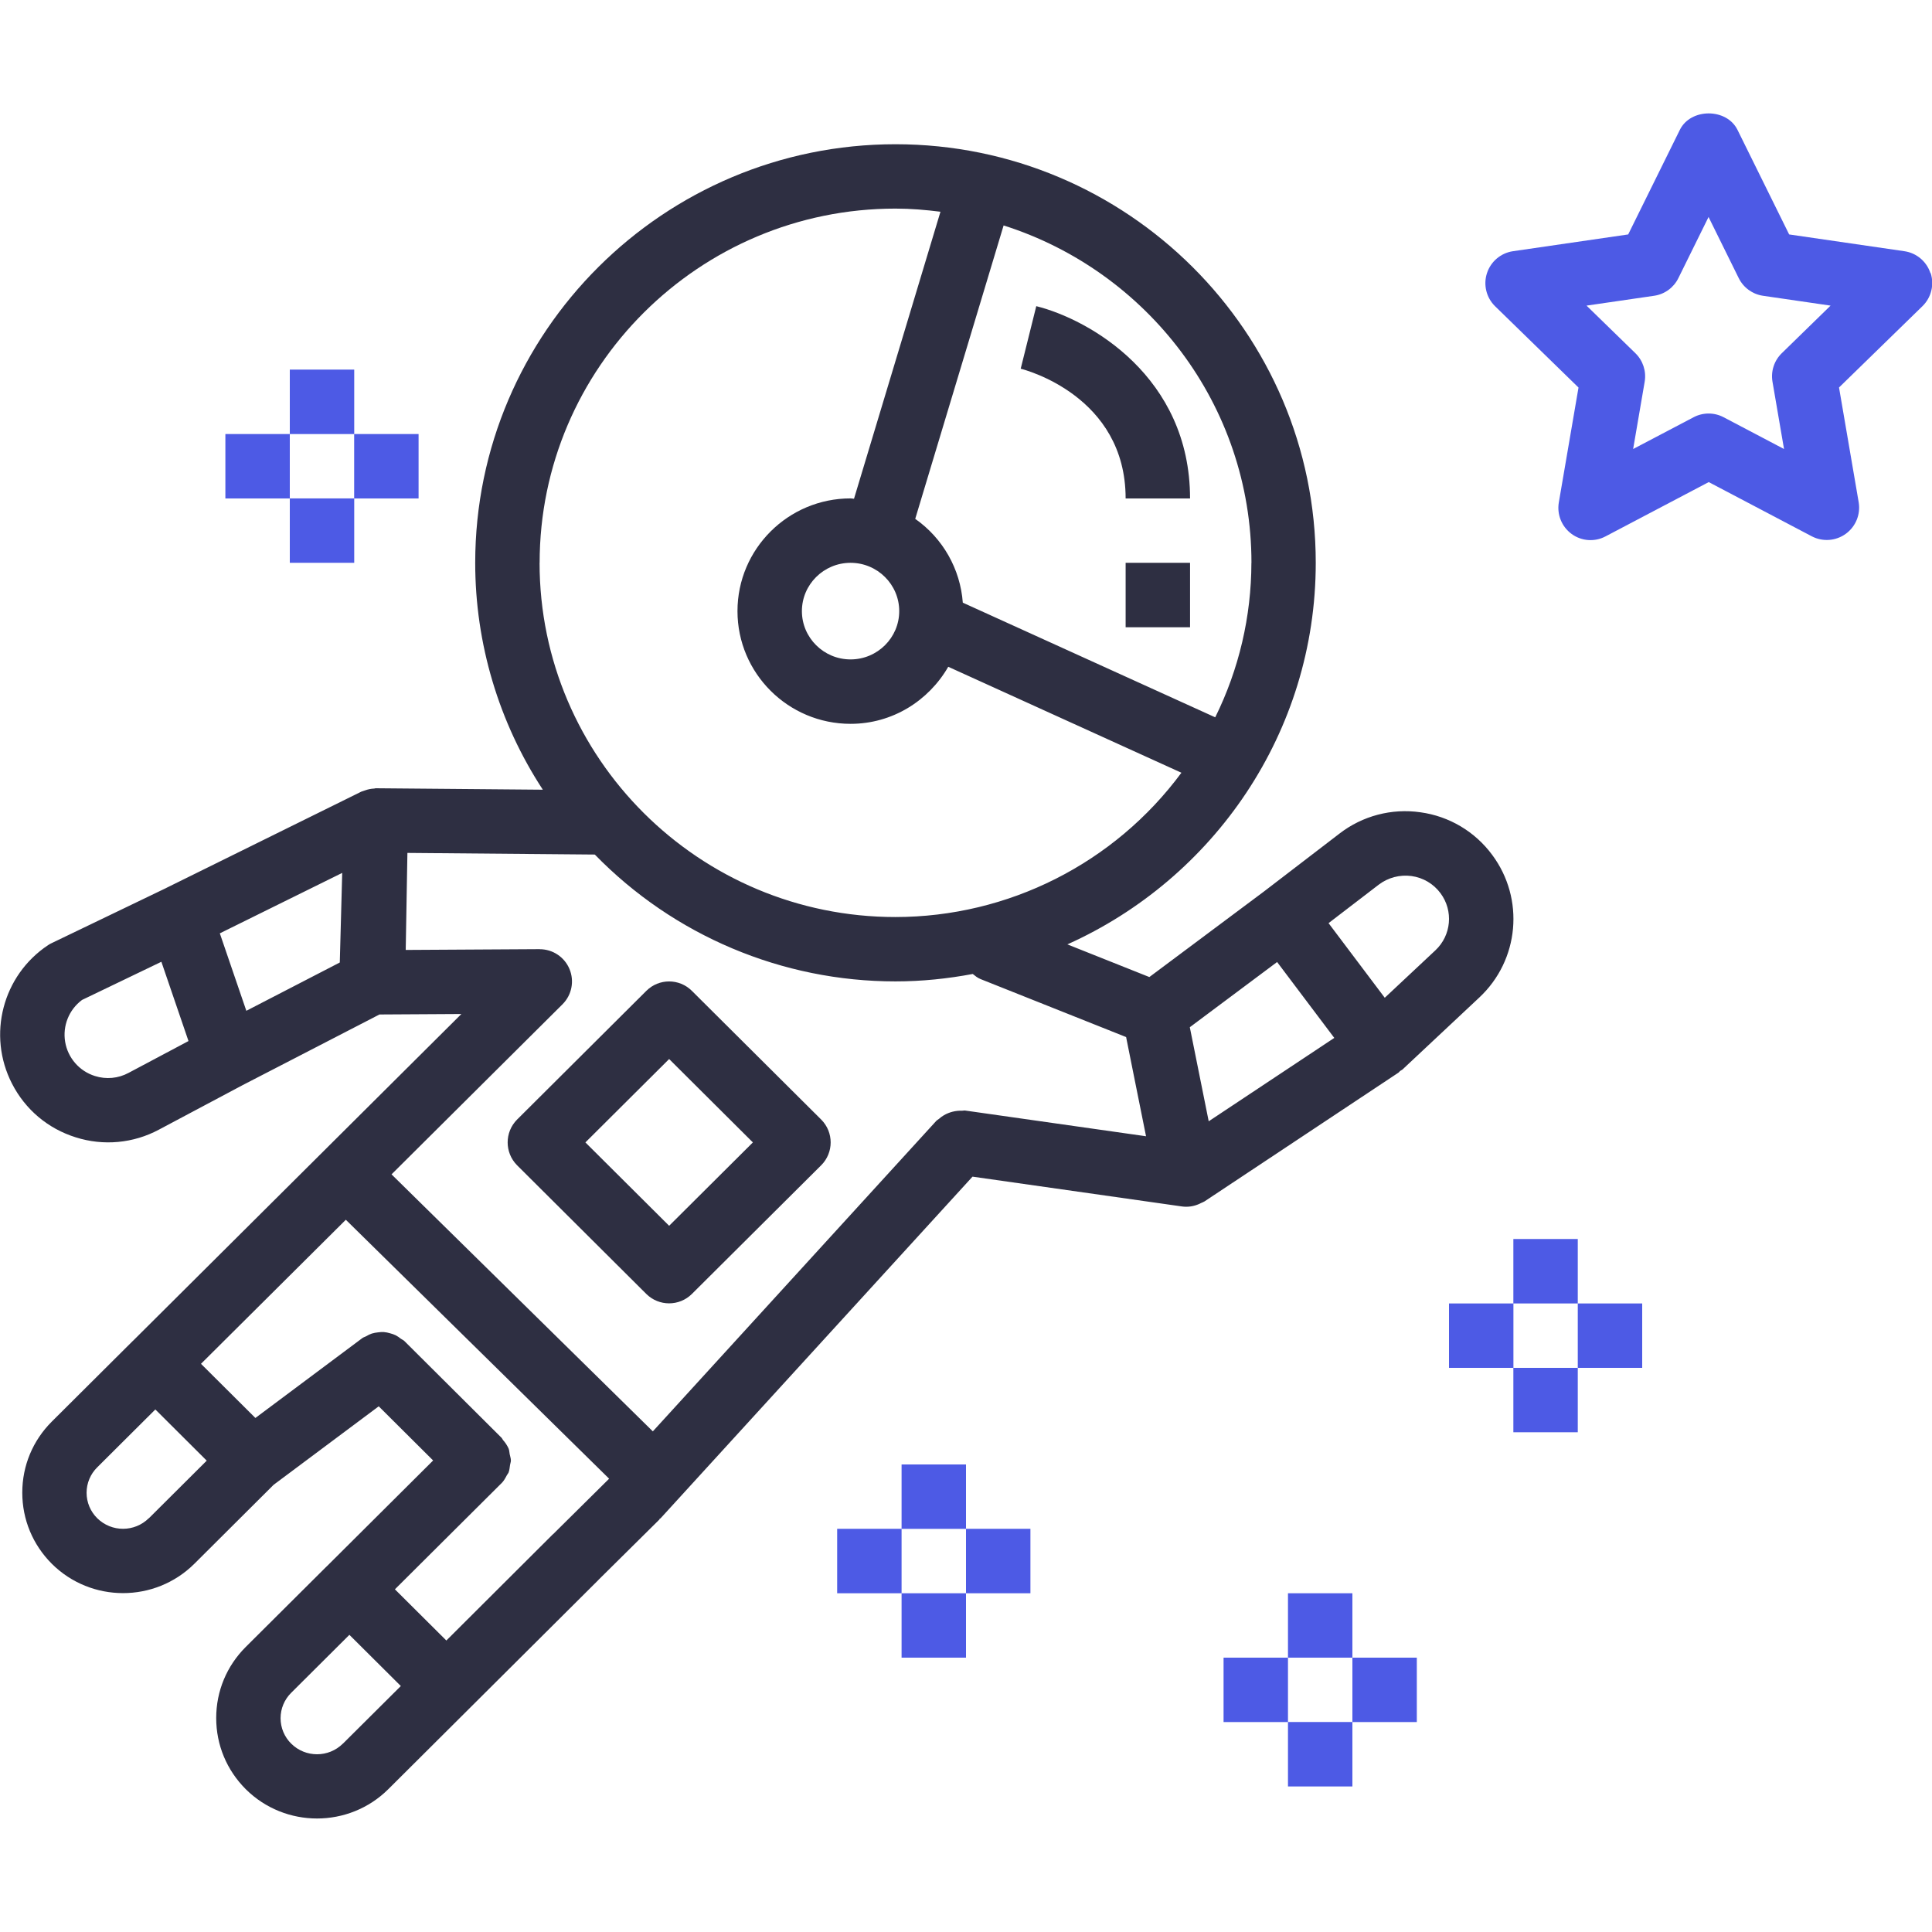
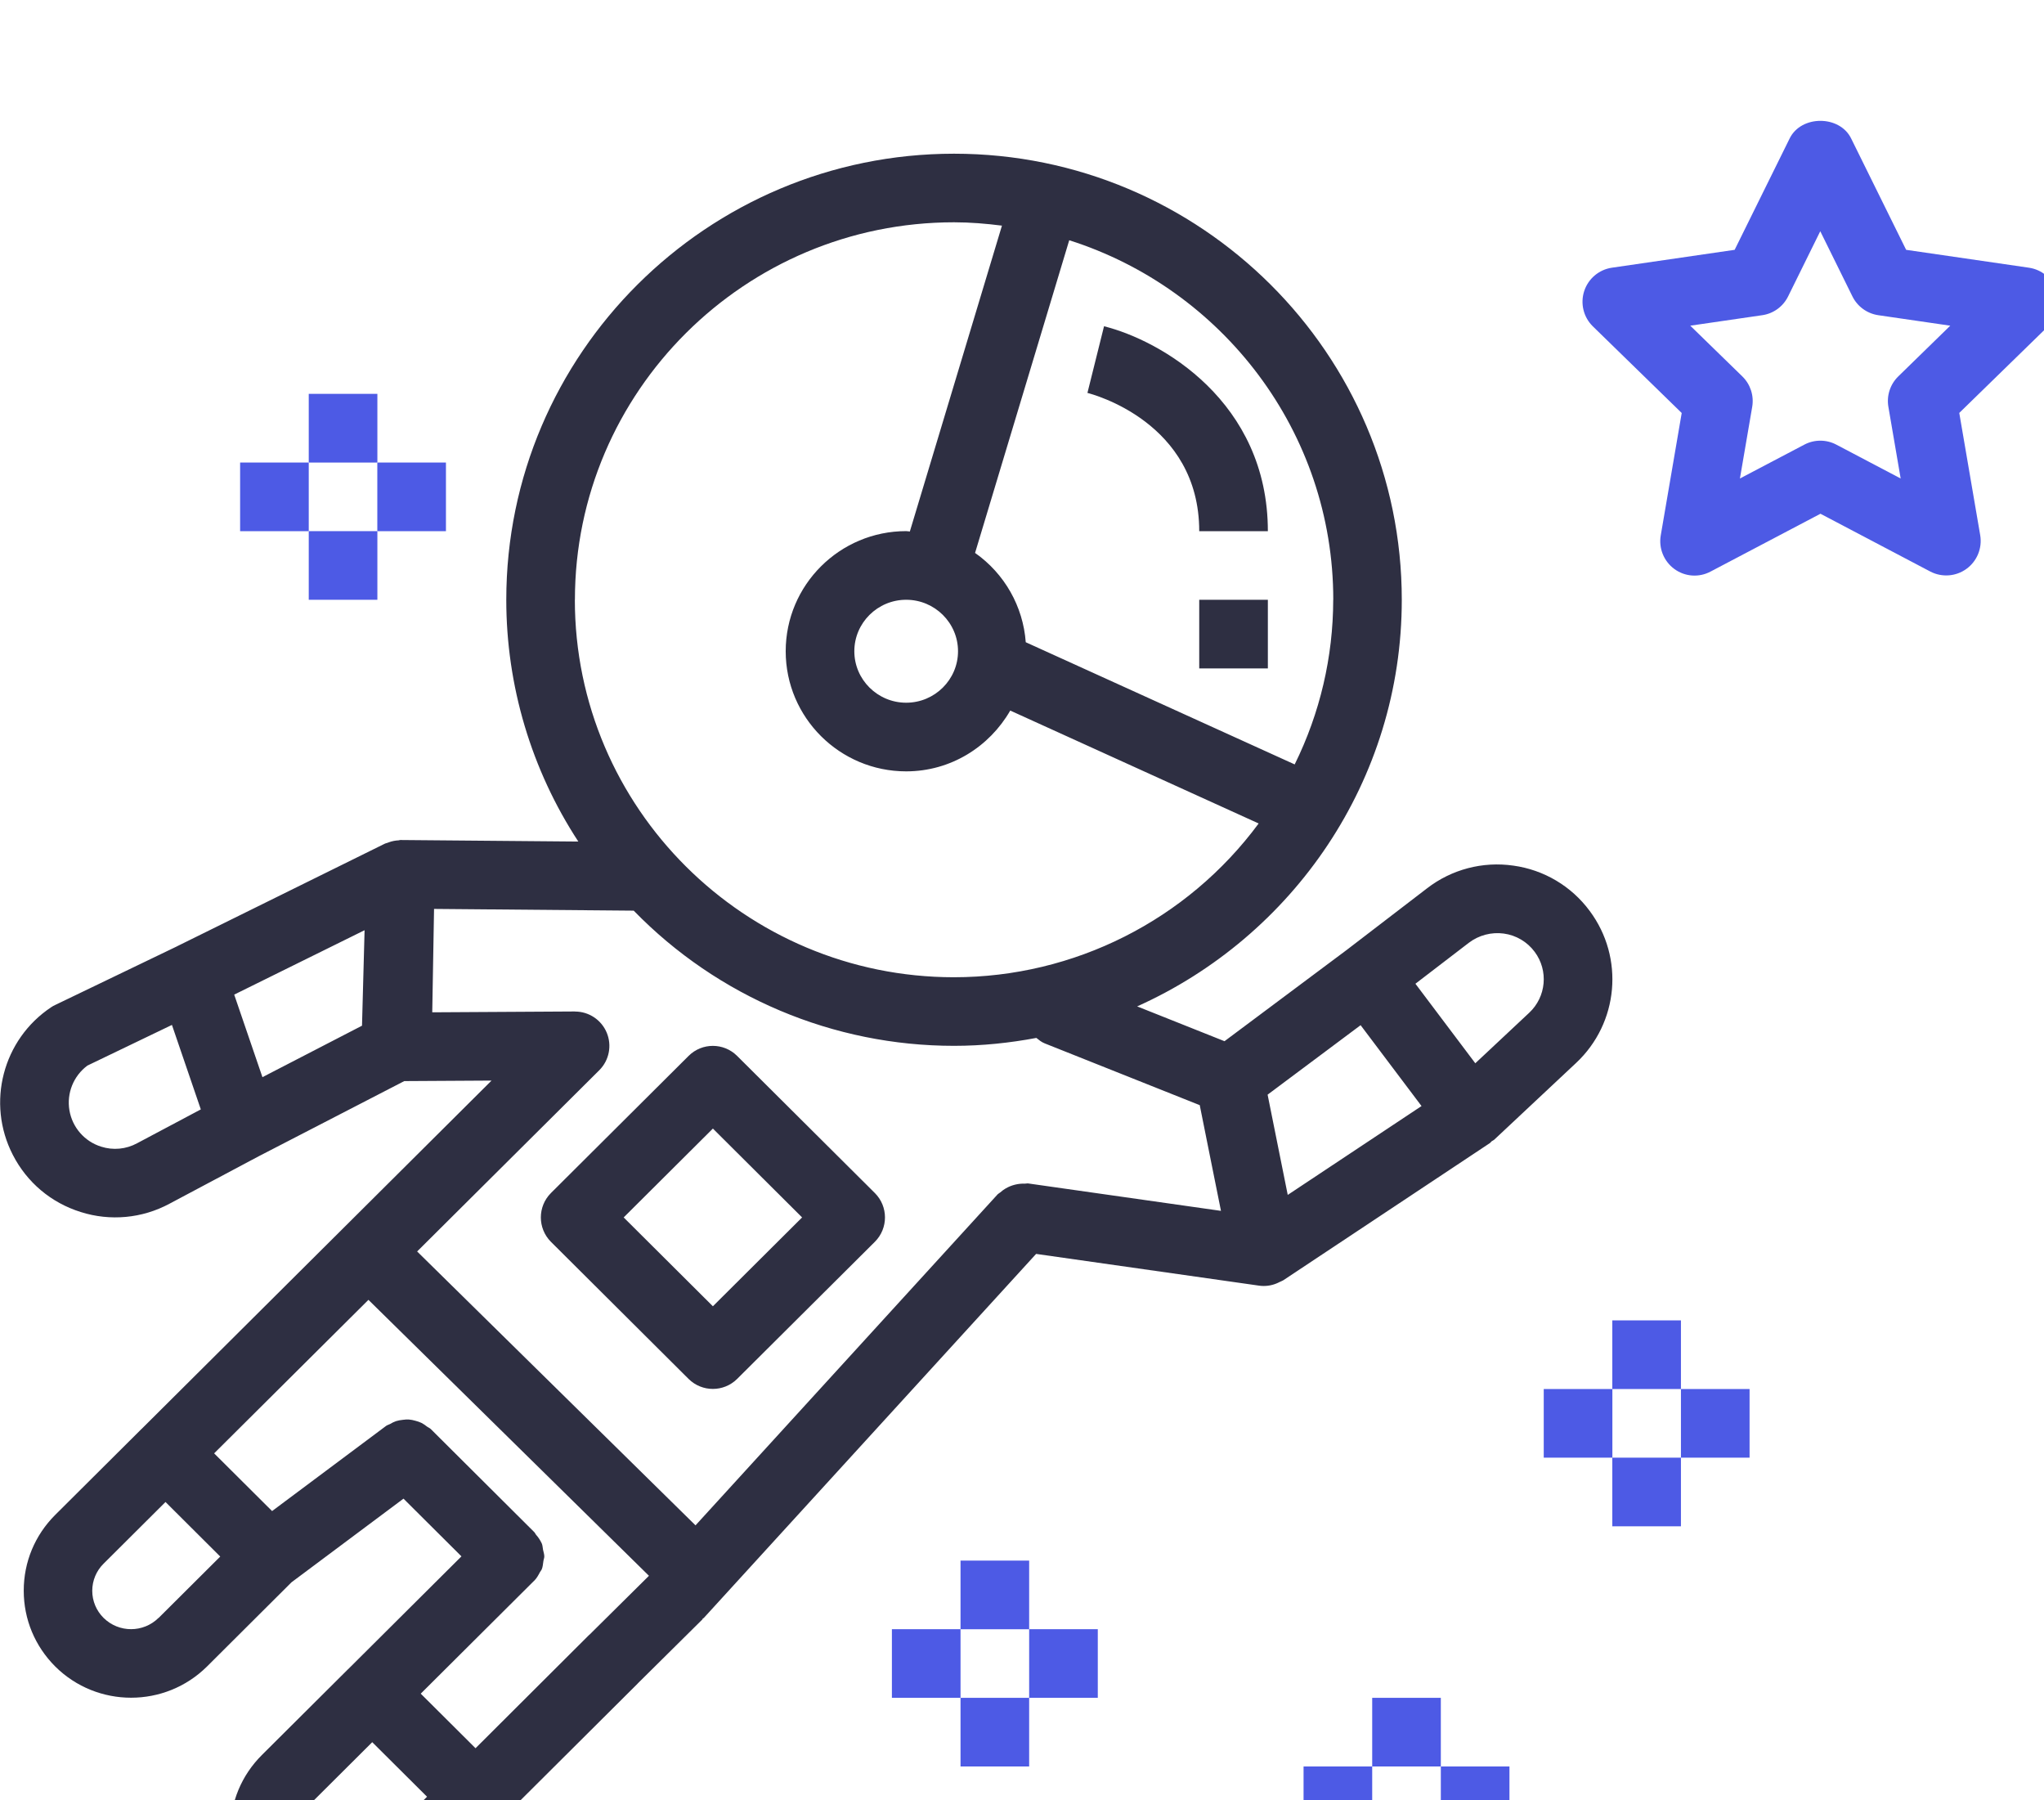
- <svg xmlns="http://www.w3.org/2000/svg" width="32" height="32">
+ <svg xmlns="http://www.w3.org/2000/svg">
  <path fill="#4d5ae5" d="M31.974 4.524a.534.534 0 0 0-.43-.363l-1.91-.278-.855-1.731c-.179-.365-.777-.365-.956 0l-.855 1.731-1.91.278a.535.535 0 0 0-.296.91l1.383 1.348-.326 1.903c-.034.2.048.402.212.522a.53.53 0 0 0 .562.04l1.709-.899 1.709.899a.536.536 0 0 0 .775-.563l-.326-1.903 1.383-1.348a.536.536 0 0 0 .135-.547zm-2.463 1.327a.534.534 0 0 0-.153.472l.191 1.114-1-.526a.533.533 0 0 0-.498 0l-1.001.526.191-1.114a.534.534 0 0 0-.153-.472l-.81-.789 1.119-.163a.532.532 0 0 0 .402-.292l.5-1.013.5 1.013a.535.535 0 0 0 .402.292l1.119.163-.809.789zM26.133 20.522h-1.067v1.067h1.067v-1.067zM26.133 22.656h-1.067v1.067h1.067v-1.067zM27.2 21.589h-1.067v1.067H27.2v-1.067zM25.067 21.589H24v1.067h1.067v-1.067zM22.4 26.389h-1.067v1.067H22.4v-1.067zM22.4 28.522h-1.067v1.067H22.4v-1.067zM23.467 27.456H22.4v1.067h1.067v-1.067zM21.333 27.456h-1.067v1.067h1.067v-1.067zM16 24.256h-1.067v1.067H16v-1.067zM16 26.389h-1.067v1.067H16v-1.067zM17.067 25.322H16v1.067h1.067v-1.067zM14.933 25.322h-1.067v1.067h1.067v-1.067zM5.867 6.122H4.8v1.067h1.067V6.122zM5.867 8.255H4.8v1.067h1.067V8.255z" />
  <path fill="#4d5ae5" d="M6.933 7.189H5.866v1.067h1.067V7.189zM4.8 7.189H3.733v1.067H4.8V7.189z" />
  <path fill="#2e2f42" d="M24.715 14.159a1.775 1.775 0 0 0-1.188-.705 1.778 1.778 0 0 0-1.34.352l-1.252.96-1.898 1.417-1.358-.541c2.421-1.086 4.114-3.508 4.114-6.32 0-3.823-3.123-6.933-6.961-6.933s-6.961 3.11-6.961 6.933a6.86 6.86 0 0 0 1.12 3.758l-2.764-.024h-.005c-.009 0-.015.004-.023.005a.515.515 0 0 0-.155.031l-.038.013c-.006.003-.013.003-.019.006l-3.233 1.596-.001.001-1.893.911a.397.397 0 0 0-.063.035 1.779 1.779 0 0 0-.598 2.295c.22.429.595.745 1.056.889a1.776 1.776 0 0 0 1.378-.128l1.388-.738 2.264-1.169 1.357-.008L2.2 22.211l-.002.001-1.339 1.333c-.316.315-.49.732-.49 1.178s.174.863.49 1.179c.325.323.752.485 1.179.485s.854-.162 1.18-.485l1.314-1.309 1.741-1.3.901.897-1.762 1.754-.002.001-1.339 1.333c-.316.315-.49.732-.49 1.178s.174.863.49 1.179c.325.323.753.485 1.18.485s.855-.162 1.18-.485l3.482-3.467.001-.002 1.01-1-.004-.004c.006-.006.015-.009.022-.015l5.166-5.658 3.471.494a.52.52 0 0 0 .262-.033c.018-.006.033-.015.05-.023.019-.01.039-.015.058-.027l3.213-2.133c.012-.008.018-.021.029-.029.013-.01.029-.014.041-.026l1.271-1.191c.662-.62.753-1.635.212-2.362zM2.13 17.77a.714.714 0 0 1-.558.052.717.717 0 0 1-.213-1.26l1.314-.632.449 1.313-.992.527zm3.498-1.828-1.548.8-.439-1.283 2.027-1.001-.04 1.484zm15.099-6.62a5.79 5.79 0 0 1-.599 2.559l-4.181-1.899a1.863 1.863 0 0 0-.788-1.388l1.464-4.86c2.378.756 4.105 2.974 4.105 5.588zm-11.789 0c0-3.235 2.644-5.867 5.894-5.867.253 0 .5.021.745.052l-1.432 4.754c-.019-.001-.037-.006-.057-.006-1.033 0-1.873.837-1.873 1.867s.84 1.867 1.873 1.867c.694 0 1.294-.383 1.618-.945l3.862 1.755a5.894 5.894 0 0 1-4.737 2.39c-3.25 0-5.894-2.632-5.894-5.867zm5.956.8c0 .441-.362.8-.806.8s-.806-.359-.806-.8c0-.441.362-.8.806-.8s.806.359.806.8zM2.465 25.146a.608.608 0 0 1-.854.001.592.592 0 0 1 0-.844l.962-.958.851.848-.959.955zm3.214 3.734a.608.608 0 0 1-.855.001.592.592 0 0 1 0-.844l.963-.959.852.848-.96.955zm3.481-3.469-.002.001-1.765 1.76-.852-.848 1.763-1.755.002-.001c.04-.04.065-.088.09-.135.007-.014.02-.026.026-.04.017-.041.019-.085.026-.129.003-.025.014-.047.014-.073 0-.036-.013-.07-.02-.106-.006-.032-.006-.065-.019-.095a.55.55 0 0 0-.091-.138c-.01-.012-.014-.027-.025-.038h-.001l-.001-.002-1.607-1.6c-.017-.017-.039-.024-.058-.038a.507.507 0 0 0-.087-.058.515.515 0 0 0-.093-.033.507.507 0 0 0-.103-.02.5.5 0 0 0-.095.005.53.53 0 0 0-.104.02.477.477 0 0 0-.094.045c-.02.011-.042.015-.061.029L4.23 23.486l-.901-.897 2.399-2.386 4.361 4.289-.928.919zm6.819-7.017c-.015-.002-.03.004-.045.003a.556.556 0 0 0-.3.075.492.492 0 0 0-.083.061c-.013.011-.028.017-.04.029l-4.698 5.146-4.328-4.257 2.833-2.818a.534.534 0 0 0-.379-.911v-.001l-2.219.013.028-1.607 3.104.027a6.947 6.947 0 0 0 4.981 2.101c.437 0 .864-.045 1.279-.123.04.032.079.065.13.085l2.41.96.152.758.178.885-3.003-.427zm4.041.178-.313-1.558 1.446-1.08.947 1.257-2.08 1.381zm3.754-2.831-.838.785-.931-1.236.831-.637a.735.735 0 0 1 .543-.143.718.718 0 0 1 .48.284.713.713 0 0 1-.085.947z" />
  <path fill="#2e2f42" d="m13.602 18.544-2.143-2.133a.534.534 0 0 0-.753 0l-2.142 2.133a.537.537 0 0 0 0 .756l2.142 2.133a.536.536 0 0 0 .753 0l2.143-2.133a.535.535 0 0 0 0-.756zm-2.519 1.759-1.387-1.381 1.387-1.381 1.387 1.381-1.387 1.381zM17.164 5.071l-.258 1.036c.071.018 1.738.452 1.738 2.149h1.067c0-2.017-1.666-2.965-2.547-3.185zM19.711 9.322h-1.067v1.067h1.067V9.322z" />
</svg>
